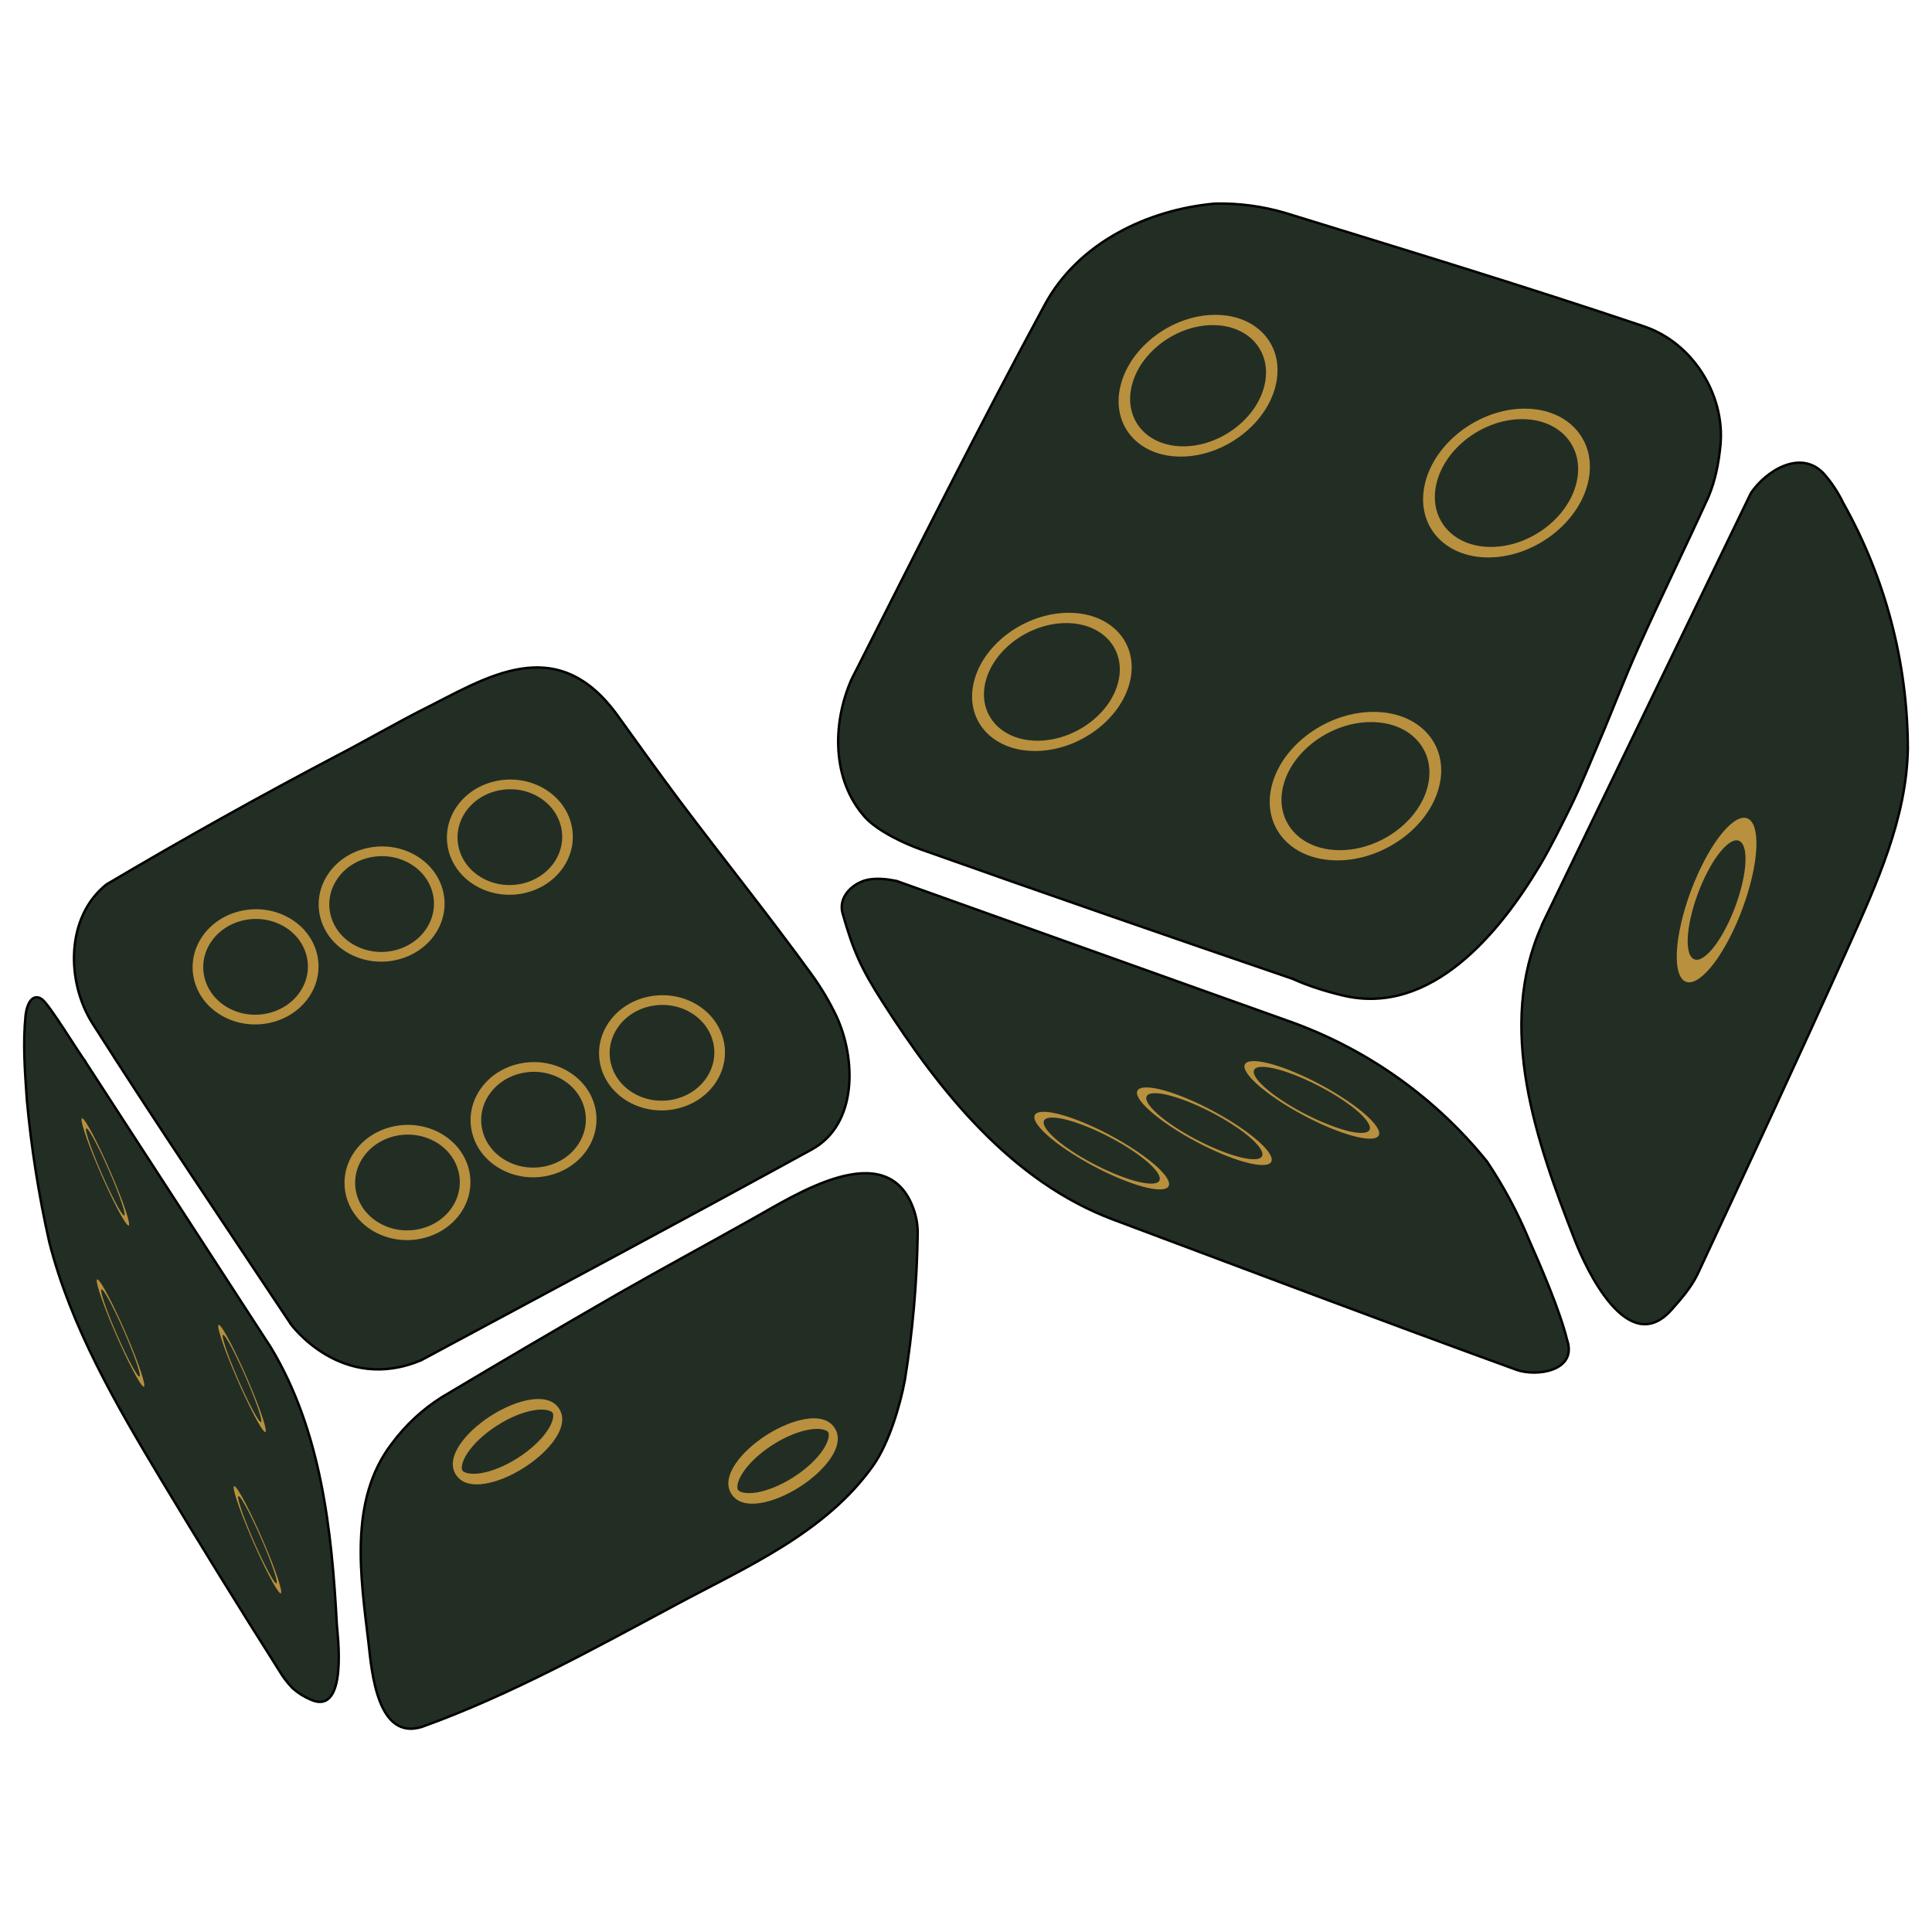
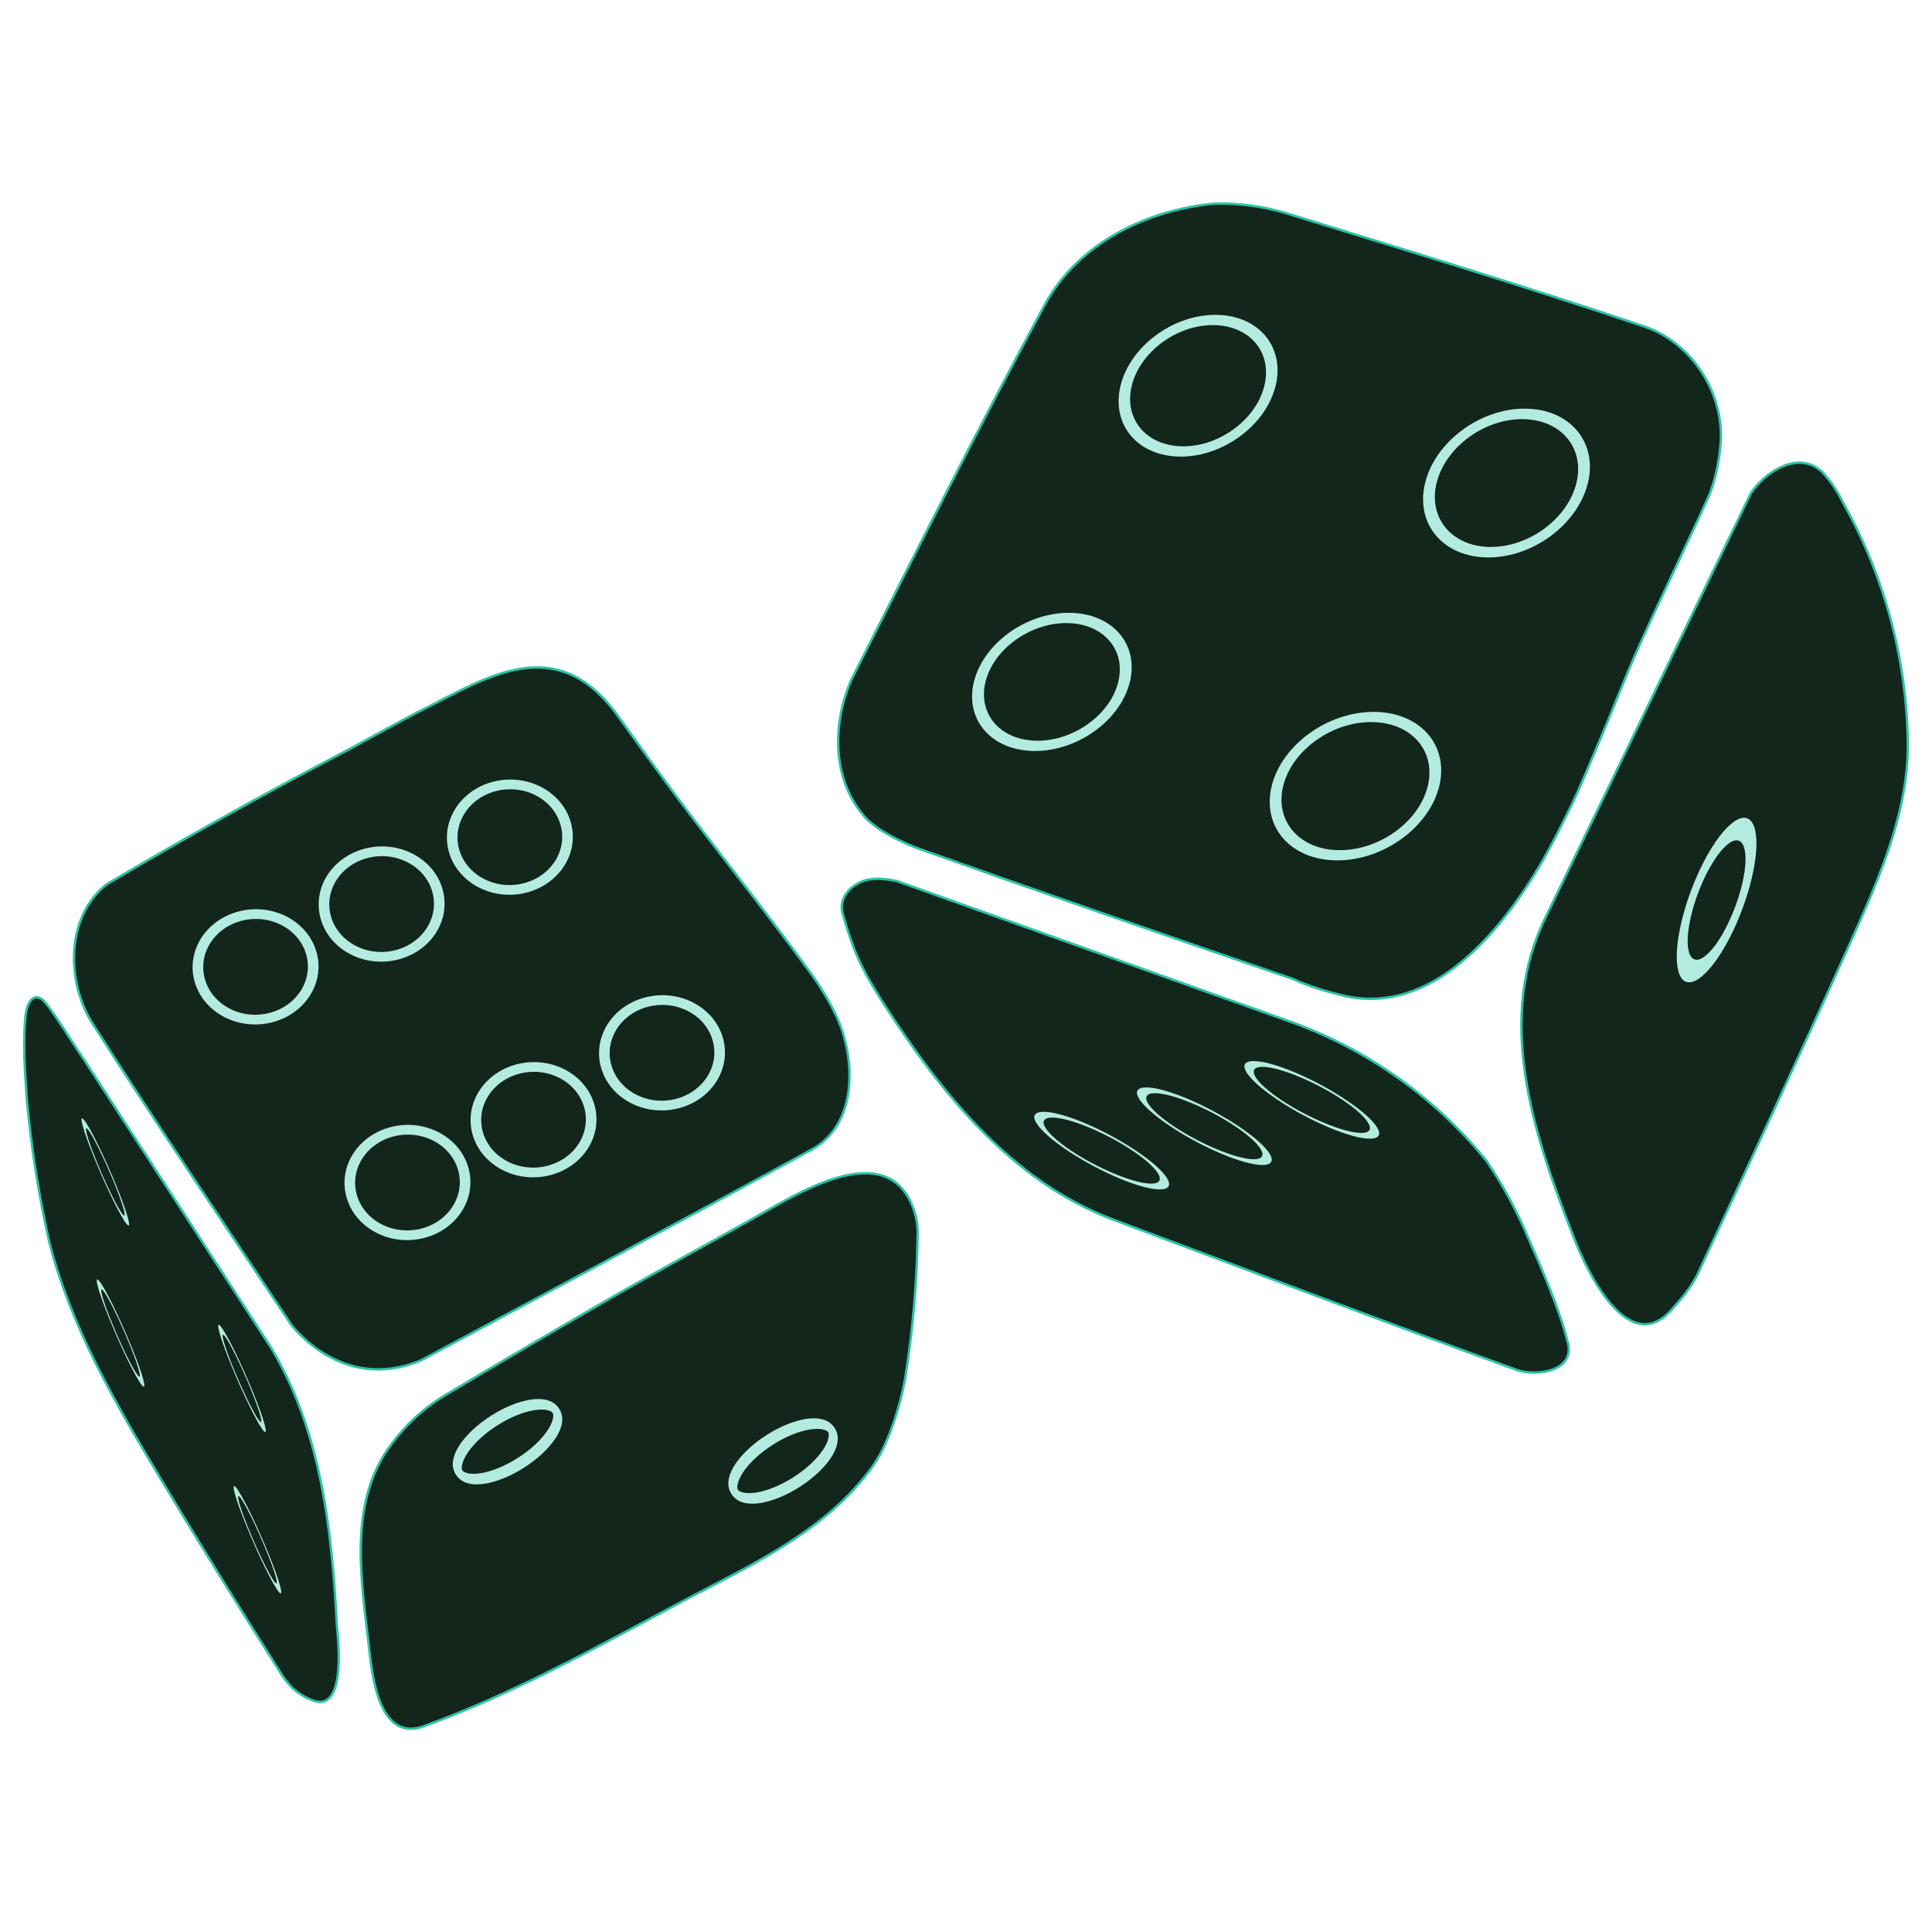
<svg xmlns="http://www.w3.org/2000/svg" viewBox="0 0 800 800" xml:space="preserve" fill-rule="evenodd" clip-rule="evenodd" stroke-linecap="round" stroke-linejoin="round" stroke-miterlimit="1.5">
-   <path d="M174.5 563.2c54-29 108-57.8 161.6-87.2 19.2-10.5 18.3-37.8 10.3-55.1-2.9-6.1-6.4-12-10.4-17.5-17.7-24.4-36.6-47.9-54.7-72-8.6-11.5-17-23.2-25.4-34.9-25.6-35.7-54.7-15.7-81.4-2.4-8.8 4.4-26.2 14.3-35 18.8a2167.9 2167.9 0 0 0-95.4 53.3c-17 13.5-16.7 40.4-5.8 57.6C65 465.8 93 507 120.5 548.4c0 0 21 28.8 54 14.8ZM35.2 439.4l77 118.6c20.8 34.6 25.2 75.5 27.3 115 .2 3.3 4.8 37.7-10.8 30.8a27.3 27.3 0 0 1-7.5-4.7 38 38 0 0 1-5.7-7.5 3832 3832 0 0 1-48.7-78.8c-18.6-31-37.4-63.1-46.4-98.5a460.1 460.1 0 0 1-9.3-59c-.8-12-1.7-23-.5-35 .6-5 3-9.1 6.7-6.6 3.2 2.2 15.5 22.7 18 25.7ZM183 578.5a5395 5395 0 0 1 73.3-43c18.4-10.5 37.1-20.6 55.6-31 16.8-9.3 55.2-34.6 66.3-4.1a29 29 0 0 1 1.8 10.5 418.2 418.2 0 0 1-5.3 60.5c-2 10.8-6.7 26.3-13.1 35.4-19.8 28-52.7 42.1-81.7 57.7-34.2 18.3-68.4 37.3-105 50.5-18.7 6.1-21-23-22.3-34.6-3.2-27.2-8.4-59.2 9.7-82.7a76 76 0 0 1 20.7-19.2Z" fill="#222e24" stroke="#000" />
-   <circle cx="166.9" cy="394.8" r="19" fill="#222e24" stroke="#b9903e" stroke-width="3.5" transform="matrix(1.05922 .61154 -.67543 .97336 195.7 -86)" />
-   <circle cx="166.9" cy="394.8" r="19" fill="#222e24" stroke="#b9903e" stroke-width="3.5" transform="matrix(1.05922 .61154 -.67543 .97336 247.9 -112)" />
-   <circle cx="166.9" cy="394.8" r="19" fill="#222e24" stroke="#b9903e" stroke-width="3.5" transform="matrix(1.05922 .61154 -.67543 .97336 301 -139.7)" />
-   <circle cx="166.9" cy="394.8" r="19" fill="#222e24" stroke="#b9903e" stroke-width="3.5" transform="matrix(1.05922 .61154 -.67543 .97336 258.6 3.3)" />
-   <circle cx="166.9" cy="394.8" r="19" fill="#222e24" stroke="#b9903e" stroke-width="3.5" transform="matrix(1.05922 .61154 -.67543 .97336 310.8 -22.7)" />
-   <circle cx="166.9" cy="394.8" r="19" fill="#222e24" stroke="#b9903e" stroke-width="3.5" transform="matrix(1.05922 .61154 -.67543 .97336 364 -50.4)" />
-   <ellipse cx="251.8" cy="539.7" rx="17.8" ry="5.2" fill="#222e24" stroke="#b9903e" stroke-width="2.4" transform="matrix(1.12544 -.71894 1.07202 1.67816 -651.8 -127.7)" />
-   <ellipse cx="251.8" cy="539.7" rx="17.8" ry="5.2" fill="#222e24" stroke="#b9903e" stroke-width="2.4" transform="matrix(1.12544 -.71894 1.07202 1.67816 -537.7 -119.7)" />
-   <circle cx="124.7" cy="448.8" r="14.1" fill="#222e24" stroke="#b9903e" stroke-width="2.9" transform="matrix(.28417 .34389 .56634 1.38568 -239.7 -112.8)" />
-   <circle cx="124.7" cy="448.8" r="14.1" fill="#222e24" stroke="#b9903e" stroke-width="2.9" transform="matrix(.28417 .34389 .56634 1.38568 -246 -179.5)" />
-   <circle cx="124.7" cy="448.8" r="14.1" fill="#222e24" stroke="#b9903e" stroke-width="2.9" transform="matrix(.28417 .34389 .56634 1.38568 -183 -27.2)" />
-   <circle cx="124.7" cy="448.8" r="14.1" fill="#222e24" stroke="#b9903e" stroke-width="2.9" transform="matrix(.28417 .34389 .56634 1.38568 -189.4 -94)" />
-   <g fill="#222e24">
-     <path d="M532 88.1a95.7 95.7 0 0 0-28.9-3.8c-28 2.5-56.7 16.3-70.5 41.9-27.7 51.2-53.7 103.2-80 155.1-8 18.1-8.3 41.6 5.6 57.1 5.2 5.7 16 10.8 23 13.3 51.3 18.2 102.6 36 154 53.6 6.6 3 13.7 5.2 20.8 6.9 36.7 8.8 65.1-26.2 81.6-53.8 4.8-8.1 9-16.7 13.2-25.2 4-8.3 7.4-16.8 11-25.2 5.7-13.3 10.8-26.9 16.7-40 9.4-21 19.5-41.5 29-62.4 2.8-6.7 4.2-14 4.9-21.2 2-21-11.6-42.6-31.8-49.3-49.2-16.6-99-31.7-148.6-47Zm106.4 295L725 204.2c6-9 20.3-18.3 30-8.3a53 53 0 0 1 8.2 12.3A208.5 208.5 0 0 1 790 310c-.5 28.9-13 56.1-24.5 81.8-20.5 45.6-41.6 90.9-62.7 136.1-2.7 5.4-6.7 10-10.7 14.5-18 20.2-35.3-16.7-40.2-29.4-15.7-40.2-32.5-87.7-13.4-129.9Zm-267.1-18.3 164.8 58.9a185 185 0 0 1 79.6 57.2 187 187 0 0 1 17.4 32.4c5 11.3 12.8 29.3 15.8 41.5 4.4 13-12.8 15.4-21 12.4-55.9-20.3-111.4-41.4-167-62.2-42.3-15.9-71.9-53.3-95.5-90.2-8.7-13.6-12.1-21-16.5-36.6-1.9-6.7 4-12.5 10.3-13.9 4-.8 8.2-.3 12.1.5Z" stroke="#000" />
-     <circle cx="477.4" cy="192.3" r="22.4" stroke="#b9903e" stroke-width="3.5" transform="matrix(1.32976 0 -.29658 1.21539 -81.7 -74)" />
-     <circle cx="477.4" cy="192.3" r="22.4" stroke="#b9903e" stroke-width="3.4" transform="matrix(1.3986 0 -.31194 1.2783 16.1 -45.8)" />
-     <circle cx="477.4" cy="192.3" r="22.4" stroke="#b9903e" stroke-width="3.3" transform="matrix(1.44272 0 -.31194 1.2783 -67.5 79.7)" />
-     <circle cx="477.4" cy="192.3" r="22.4" stroke="#b9903e" stroke-width="3.6" transform="matrix(1.3344 0 -.28851 1.18231 -146 55)" />
-     <circle cx="638.2" cy="354.4" r="17" stroke="#b9903e" stroke-width="5.4" transform="matrix(-.7821 .66225 .30006 -1.59695 1103.6 516)" />
-     <ellipse cx="449" cy="448" rx="20.6" ry="13.7" stroke="#b9903e" stroke-width="2.2" transform="matrix(.65185 0 1.62325 1.08558 -563.7 -9.9)" />
-     <ellipse cx="449" cy="448" rx="20.6" ry="13.7" stroke="#b9903e" stroke-width="2.2" transform="matrix(.65185 0 1.62325 1.08558 -521.2 -20)" />
-     <ellipse cx="449" cy="448" rx="20.6" ry="13.7" stroke="#b9903e" stroke-width="2.2" transform="matrix(.65185 0 1.62325 1.08558 -476.7 -30.9)" />
+   <path d="M174.5 563.2c54-29 108-57.8 161.6-87.2 19.2-10.5 18.3-37.8 10.3-55.1-2.9-6.1-6.4-12-10.4-17.5-17.7-24.4-36.6-47.9-54.7-72-8.6-11.5-17-23.2-25.4-34.9-25.6-35.7-54.7-15.7-81.4-2.4-8.8 4.4-26.2 14.3-35 18.8a2167.9 2167.9 0 0 0-95.4 53.3c-17 13.5-16.7 40.4-5.8 57.6C65 465.8 93 507 120.5 548.4c0 0 21 28.8 54 14.8ZM35.2 439.4l77 118.6c20.8 34.6 25.2 75.5 27.3 115 .2 3.3 4.8 37.7-10.8 30.8a27.3 27.3 0 0 1-7.5-4.7 38 38 0 0 1-5.7-7.5 3832 3832 0 0 1-48.7-78.8c-18.6-31-37.4-63.1-46.4-98.5a460.1 460.1 0 0 1-9.3-59c-.8-12-1.7-23-.5-35 .6-5 3-9.1 6.7-6.6 3.2 2.2 15.5 22.7 18 25.7ZM183 578.5a5395 5395 0 0 1 73.3-43c18.4-10.5 37.1-20.6 55.6-31 16.8-9.3 55.2-34.6 66.3-4.1a29 29 0 0 1 1.8 10.5 418.2 418.2 0 0 1-5.3 60.5c-2 10.8-6.7 26.3-13.1 35.4-19.8 28-52.7 42.1-81.7 57.7-34.2 18.3-68.4 37.3-105 50.5-18.7 6.1-21-23-22.3-34.6-3.2-27.2-8.4-59.2 9.7-82.7a76 76 0 0 1 20.7-19.2Z" fill="#13261c" stroke="#2bc3a7" />
+   <circle cx="166.9" cy="394.8" r="19" fill="#13261c" stroke="#b4ebdf" stroke-width="3.5" transform="matrix(1.05922 .61154 -.67543 .97336 195.7 -86)" />
+   <circle cx="166.9" cy="394.8" r="19" fill="#13261c" stroke="#b4ebdf" stroke-width="3.5" transform="matrix(1.05922 .61154 -.67543 .97336 247.9 -112)" />
+   <circle cx="166.9" cy="394.8" r="19" fill="#13261c" stroke="#b4ebdf" stroke-width="3.5" transform="matrix(1.05922 .61154 -.67543 .97336 301 -139.7)" />
+   <circle cx="166.9" cy="394.8" r="19" fill="#13261c" stroke="#b4ebdf" stroke-width="3.5" transform="matrix(1.05922 .61154 -.67543 .97336 258.6 3.3)" />
+   <circle cx="166.9" cy="394.8" r="19" fill="#13261c" stroke="#b4ebdf" stroke-width="3.5" transform="matrix(1.05922 .61154 -.67543 .97336 310.8 -22.7)" />
+   <circle cx="166.9" cy="394.8" r="19" fill="#13261c" stroke="#b4ebdf" stroke-width="3.5" transform="matrix(1.05922 .61154 -.67543 .97336 364 -50.4)" />
+   <ellipse cx="251.8" cy="539.7" rx="17.8" ry="5.2" fill="#13261c" stroke="#b4ebdf" stroke-width="2.4" transform="matrix(1.12544 -.71894 1.07202 1.67816 -651.8 -127.7)" />
+   <ellipse cx="251.8" cy="539.7" rx="17.8" ry="5.2" fill="#13261c" stroke="#b4ebdf" stroke-width="2.4" transform="matrix(1.12544 -.71894 1.07202 1.67816 -537.7 -119.7)" />
+   <circle cx="124.7" cy="448.8" r="14.1" fill="#13261c" stroke="#b4ebdf" stroke-width="2.9" transform="matrix(.28417 .34389 .56634 1.38568 -239.7 -112.8)" />
+   <circle cx="124.7" cy="448.8" r="14.1" fill="#13261c" stroke="#b4ebdf" stroke-width="2.9" transform="matrix(.28417 .34389 .56634 1.38568 -246 -179.5)" />
+   <circle cx="124.7" cy="448.8" r="14.1" fill="#13261c" stroke="#b4ebdf" stroke-width="2.9" transform="matrix(.28417 .34389 .56634 1.38568 -183 -27.2)" />
+   <circle cx="124.7" cy="448.8" r="14.1" fill="#13261c" stroke="#b4ebdf" stroke-width="2.9" transform="matrix(.28417 .34389 .56634 1.38568 -189.4 -94)" />
+   <g fill="#13261c">
+     <path d="M532 88.1a95.7 95.7 0 0 0-28.9-3.8c-28 2.5-56.7 16.3-70.5 41.9-27.7 51.2-53.7 103.2-80 155.1-8 18.1-8.3 41.6 5.6 57.1 5.2 5.7 16 10.8 23 13.3 51.3 18.2 102.6 36 154 53.6 6.6 3 13.7 5.2 20.8 6.9 36.7 8.8 65.1-26.2 81.6-53.8 4.8-8.1 9-16.7 13.2-25.2 4-8.3 7.4-16.8 11-25.2 5.7-13.3 10.8-26.9 16.7-40 9.4-21 19.5-41.5 29-62.4 2.8-6.7 4.2-14 4.9-21.2 2-21-11.6-42.6-31.8-49.3-49.2-16.6-99-31.7-148.6-47Zm106.4 295L725 204.2c6-9 20.3-18.3 30-8.3a53 53 0 0 1 8.2 12.3A208.5 208.5 0 0 1 790 310c-.5 28.9-13 56.1-24.5 81.8-20.5 45.6-41.6 90.9-62.7 136.1-2.7 5.4-6.7 10-10.7 14.5-18 20.2-35.3-16.7-40.2-29.4-15.7-40.2-32.5-87.7-13.4-129.9Zm-267.1-18.3 164.8 58.9a185 185 0 0 1 79.6 57.2 187 187 0 0 1 17.4 32.4c5 11.3 12.8 29.3 15.8 41.5 4.4 13-12.8 15.4-21 12.4-55.9-20.3-111.4-41.4-167-62.2-42.3-15.9-71.9-53.3-95.5-90.2-8.7-13.6-12.1-21-16.5-36.6-1.9-6.7 4-12.5 10.3-13.9 4-.8 8.2-.3 12.1.5Z" stroke="#2bc3a7" />
+     <circle cx="477.4" cy="192.3" r="22.4" stroke="#b4ebdf" stroke-width="3.5" transform="matrix(1.32976 0 -.29658 1.21539 -81.7 -74)" />
+     <circle cx="477.4" cy="192.3" r="22.4" stroke="#b4ebdf" stroke-width="3.4" transform="matrix(1.3986 0 -.31194 1.2783 16.1 -45.8)" />
+     <circle cx="477.4" cy="192.3" r="22.4" stroke="#b4ebdf" stroke-width="3.3" transform="matrix(1.44272 0 -.31194 1.2783 -67.5 79.7)" />
+     <circle cx="477.4" cy="192.3" r="22.4" stroke="#b4ebdf" stroke-width="3.6" transform="matrix(1.3344 0 -.28851 1.18231 -146 55)" />
+     <circle cx="638.2" cy="354.4" r="17" stroke="#b4ebdf" stroke-width="5.4" transform="matrix(-.7821 .66225 .30006 -1.59695 1103.6 516)" />
+     <ellipse cx="449" cy="448" rx="20.6" ry="13.7" stroke="#b4ebdf" stroke-width="2.2" transform="matrix(.65185 0 1.62325 1.08558 -563.7 -9.9)" />
+     <ellipse cx="449" cy="448" rx="20.6" ry="13.7" stroke="#b4ebdf" stroke-width="2.2" transform="matrix(.65185 0 1.62325 1.08558 -521.2 -20)" />
+     <ellipse cx="449" cy="448" rx="20.6" ry="13.7" stroke="#b4ebdf" stroke-width="2.2" transform="matrix(.65185 0 1.62325 1.08558 -476.7 -30.9)" />
  </g>
</svg>
